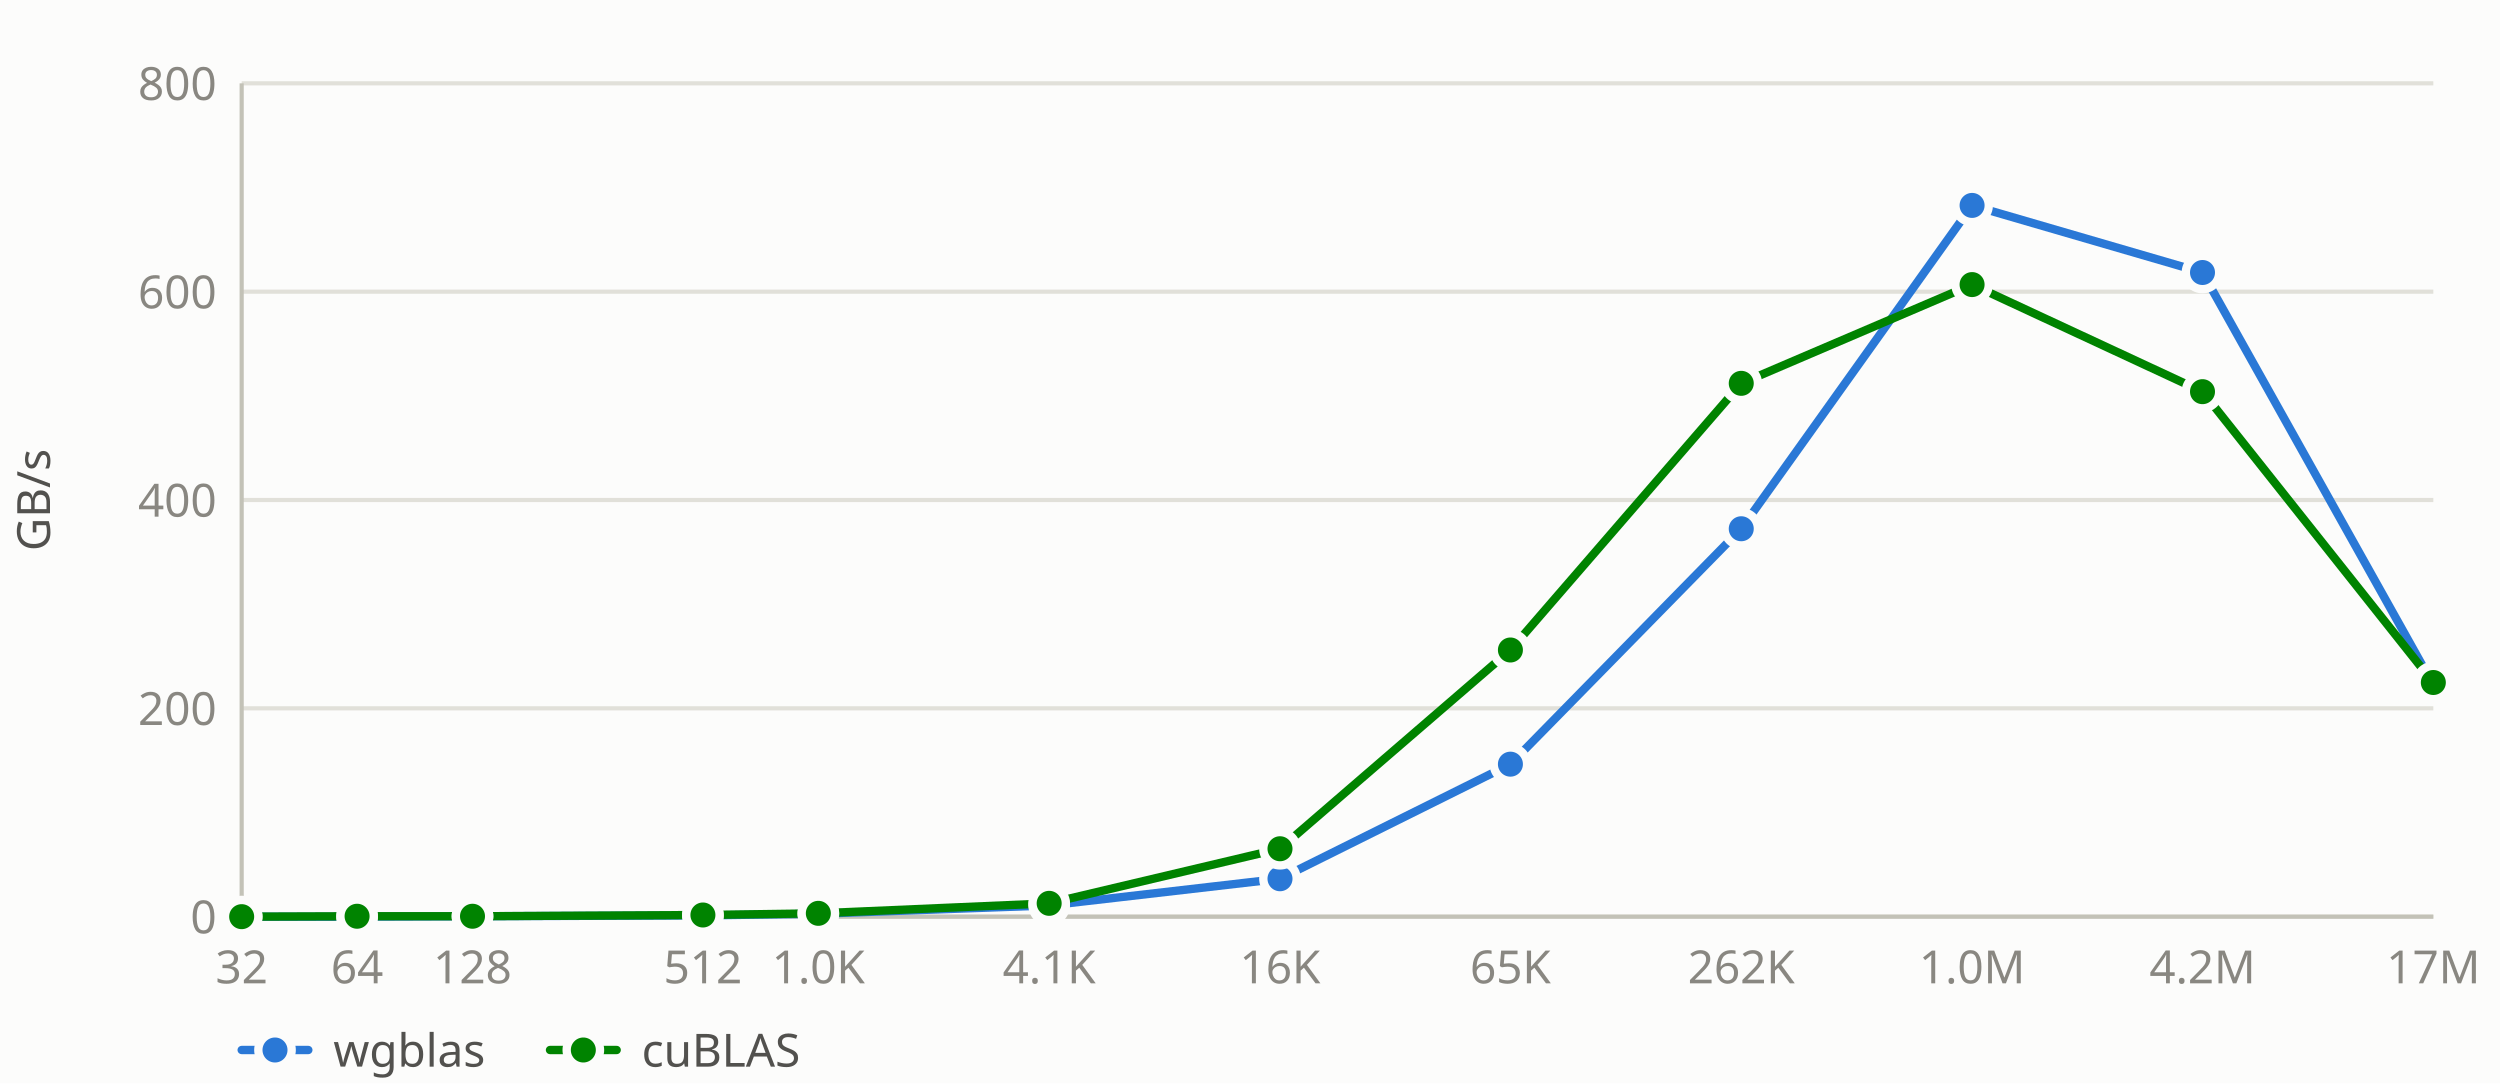
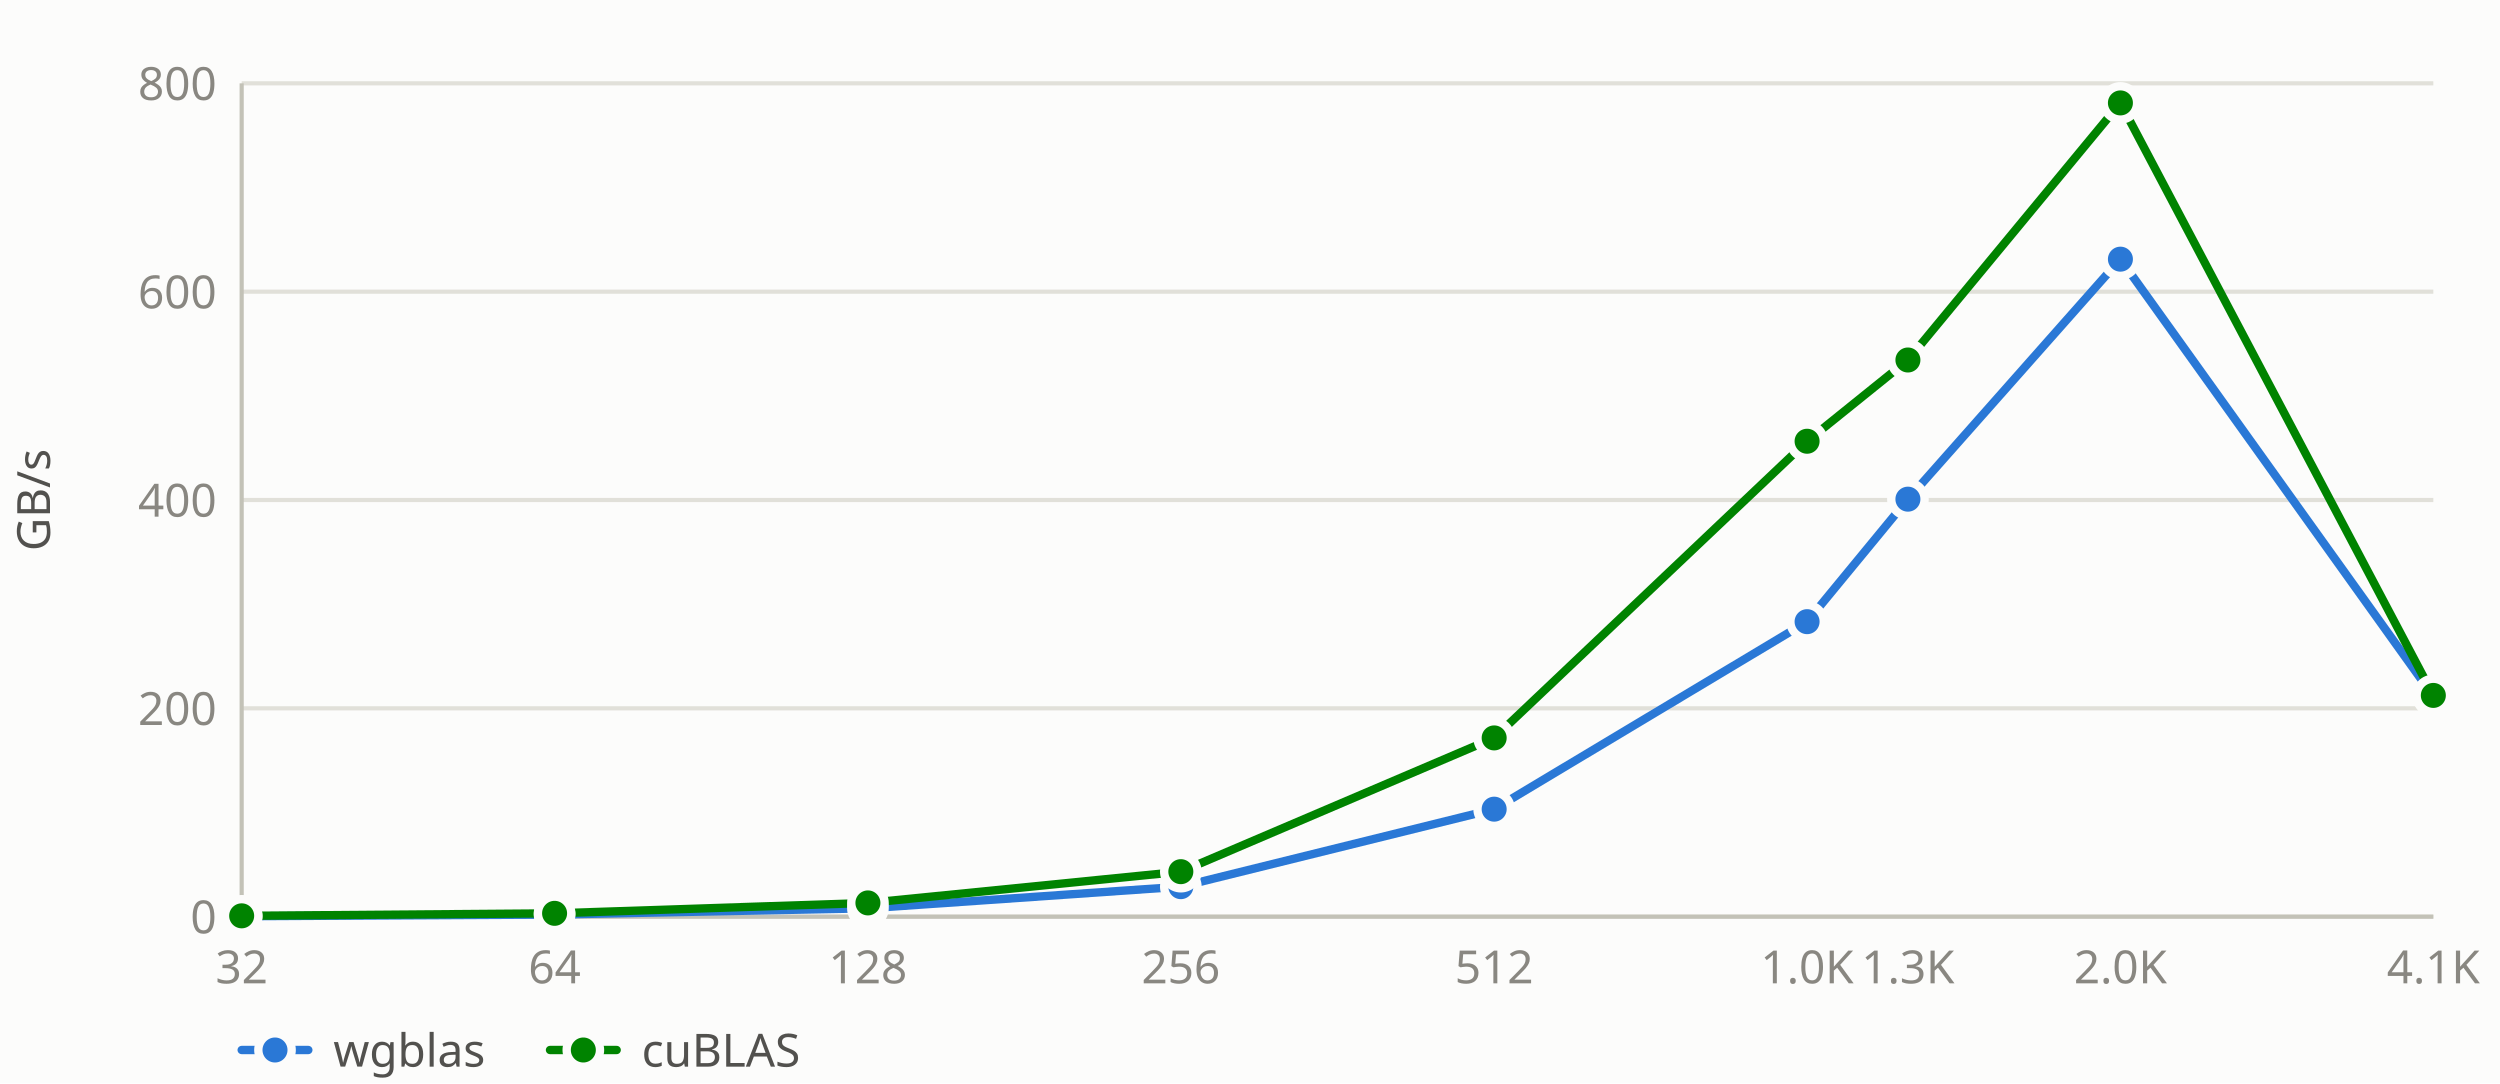
- <svg xmlns="http://www.w3.org/2000/svg" id="bc-sswap-default-nvidia_geforce_rtx_4060_laptop_gpu-gbs" viewBox="0 0 600 260" width="600" height="260" role="img" aria-label="GB/s vs n">
-   <style>#bc-sswap-default-nvidia_geforce_rtx_4060_laptop_gpu-gbs .bg{fill:#fcfcfb}#bc-sswap-default-nvidia_geforce_rtx_4060_laptop_gpu-gbs .gr{stroke:#e1e0d9;stroke-width:1;fill:none}#bc-sswap-default-nvidia_geforce_rtx_4060_laptop_gpu-gbs .ax{stroke:#c3c2b7;stroke-width:1;fill:none}#bc-sswap-default-nvidia_geforce_rtx_4060_laptop_gpu-gbs .at{fill:#898781;font:11px/1 system-ui,sans-serif}#bc-sswap-default-nvidia_geforce_rtx_4060_laptop_gpu-gbs .lt{fill:#52514e;font:11px/1 system-ui,sans-serif}#bc-sswap-default-nvidia_geforce_rtx_4060_laptop_gpu-gbs .ln1{stroke:#2a78d6;fill:none;stroke-width:2;stroke-linejoin:round;stroke-linecap:round}#bc-sswap-default-nvidia_geforce_rtx_4060_laptop_gpu-gbs .mk1{fill:#2a78d6;stroke:#fcfcfb;stroke-width:2}#bc-sswap-default-nvidia_geforce_rtx_4060_laptop_gpu-gbs .ln2{stroke:#008300;fill:none;stroke-width:2;stroke-linejoin:round;stroke-linecap:round}#bc-sswap-default-nvidia_geforce_rtx_4060_laptop_gpu-gbs .mk2{fill:#008300;stroke:#fcfcfb;stroke-width:2}@media(prefers-color-scheme:dark){#bc-sswap-default-nvidia_geforce_rtx_4060_laptop_gpu-gbs .bg{fill:#1a1a19}#bc-sswap-default-nvidia_geforce_rtx_4060_laptop_gpu-gbs .gr{stroke:#2c2c2a}#bc-sswap-default-nvidia_geforce_rtx_4060_laptop_gpu-gbs .ax{stroke:#383835}#bc-sswap-default-nvidia_geforce_rtx_4060_laptop_gpu-gbs .at{fill:#898781}#bc-sswap-default-nvidia_geforce_rtx_4060_laptop_gpu-gbs .lt{fill:#c3c2b7}#bc-sswap-default-nvidia_geforce_rtx_4060_laptop_gpu-gbs .ln1{stroke:#3987e5}#bc-sswap-default-nvidia_geforce_rtx_4060_laptop_gpu-gbs .mk1{fill:#3987e5;stroke:#1a1a19}#bc-sswap-default-nvidia_geforce_rtx_4060_laptop_gpu-gbs .ln2{stroke:#008300}#bc-sswap-default-nvidia_geforce_rtx_4060_laptop_gpu-gbs .mk2{fill:#008300;stroke:#1a1a19}}:root[data-theme=dark] #bc-sswap-default-nvidia_geforce_rtx_4060_laptop_gpu-gbs .bg{fill:#1a1a19}:root[data-theme=dark] #bc-sswap-default-nvidia_geforce_rtx_4060_laptop_gpu-gbs .gr{stroke:#2c2c2a}:root[data-theme=dark] #bc-sswap-default-nvidia_geforce_rtx_4060_laptop_gpu-gbs .ax{stroke:#383835}:root[data-theme=dark] #bc-sswap-default-nvidia_geforce_rtx_4060_laptop_gpu-gbs .lt{fill:#c3c2b7}:root[data-theme=dark] #bc-sswap-default-nvidia_geforce_rtx_4060_laptop_gpu-gbs .ln1{stroke:#3987e5}:root[data-theme=dark] #bc-sswap-default-nvidia_geforce_rtx_4060_laptop_gpu-gbs .mk1{fill:#3987e5;stroke:#1a1a19}:root[data-theme=dark] #bc-sswap-default-nvidia_geforce_rtx_4060_laptop_gpu-gbs .mk2{stroke:#1a1a19}</style>
+ <svg xmlns="http://www.w3.org/2000/svg" id="bc-sgemv-default-nvidia_geforce_rtx_4060_laptop_gpu-gbs" viewBox="0 0 600 260" width="600" height="260" role="img" aria-label="GB/s vs n">
+   <style>#bc-sgemv-default-nvidia_geforce_rtx_4060_laptop_gpu-gbs .bg{fill:#fcfcfb}#bc-sgemv-default-nvidia_geforce_rtx_4060_laptop_gpu-gbs .gr{stroke:#e1e0d9;stroke-width:1;fill:none}#bc-sgemv-default-nvidia_geforce_rtx_4060_laptop_gpu-gbs .ax{stroke:#c3c2b7;stroke-width:1;fill:none}#bc-sgemv-default-nvidia_geforce_rtx_4060_laptop_gpu-gbs .at{fill:#898781;font:11px/1 system-ui,sans-serif}#bc-sgemv-default-nvidia_geforce_rtx_4060_laptop_gpu-gbs .lt{fill:#52514e;font:11px/1 system-ui,sans-serif}#bc-sgemv-default-nvidia_geforce_rtx_4060_laptop_gpu-gbs .ln1{stroke:#2a78d6;fill:none;stroke-width:2;stroke-linejoin:round;stroke-linecap:round}#bc-sgemv-default-nvidia_geforce_rtx_4060_laptop_gpu-gbs .mk1{fill:#2a78d6;stroke:#fcfcfb;stroke-width:2}#bc-sgemv-default-nvidia_geforce_rtx_4060_laptop_gpu-gbs .ln2{stroke:#008300;fill:none;stroke-width:2;stroke-linejoin:round;stroke-linecap:round}#bc-sgemv-default-nvidia_geforce_rtx_4060_laptop_gpu-gbs .mk2{fill:#008300;stroke:#fcfcfb;stroke-width:2}@media(prefers-color-scheme:dark){#bc-sgemv-default-nvidia_geforce_rtx_4060_laptop_gpu-gbs .bg{fill:#1a1a19}#bc-sgemv-default-nvidia_geforce_rtx_4060_laptop_gpu-gbs .gr{stroke:#2c2c2a}#bc-sgemv-default-nvidia_geforce_rtx_4060_laptop_gpu-gbs .ax{stroke:#383835}#bc-sgemv-default-nvidia_geforce_rtx_4060_laptop_gpu-gbs .at{fill:#898781}#bc-sgemv-default-nvidia_geforce_rtx_4060_laptop_gpu-gbs .lt{fill:#c3c2b7}#bc-sgemv-default-nvidia_geforce_rtx_4060_laptop_gpu-gbs .ln1{stroke:#3987e5}#bc-sgemv-default-nvidia_geforce_rtx_4060_laptop_gpu-gbs .mk1{fill:#3987e5;stroke:#1a1a19}#bc-sgemv-default-nvidia_geforce_rtx_4060_laptop_gpu-gbs .ln2{stroke:#008300}#bc-sgemv-default-nvidia_geforce_rtx_4060_laptop_gpu-gbs .mk2{fill:#008300;stroke:#1a1a19}}:root[data-theme=dark] #bc-sgemv-default-nvidia_geforce_rtx_4060_laptop_gpu-gbs .bg{fill:#1a1a19}:root[data-theme=dark] #bc-sgemv-default-nvidia_geforce_rtx_4060_laptop_gpu-gbs .gr{stroke:#2c2c2a}:root[data-theme=dark] #bc-sgemv-default-nvidia_geforce_rtx_4060_laptop_gpu-gbs .ax{stroke:#383835}:root[data-theme=dark] #bc-sgemv-default-nvidia_geforce_rtx_4060_laptop_gpu-gbs .lt{fill:#c3c2b7}:root[data-theme=dark] #bc-sgemv-default-nvidia_geforce_rtx_4060_laptop_gpu-gbs .ln1{stroke:#3987e5}:root[data-theme=dark] #bc-sgemv-default-nvidia_geforce_rtx_4060_laptop_gpu-gbs .mk1{fill:#3987e5;stroke:#1a1a19}:root[data-theme=dark] #bc-sgemv-default-nvidia_geforce_rtx_4060_laptop_gpu-gbs .mk2{stroke:#1a1a19}</style>
  <rect class="bg" width="600" height="260" />
  <line class="gr" x1="58" y1="220.0" x2="584" y2="220.0" />
  <line class="gr" x1="58" y1="170.0" x2="584" y2="170.0" />
  <line class="gr" x1="58" y1="120.0" x2="584" y2="120.0" />
  <line class="gr" x1="58" y1="70.0" x2="584" y2="70.0" />
  <line class="gr" x1="58" y1="20.0" x2="584" y2="20.0" />
  <line class="ax" x1="58" y1="20" x2="58" y2="220" />
  <line class="ax" x1="58" y1="220" x2="584" y2="220" />
  <text class="at" x="52" y="224.0" text-anchor="end">0</text>
  <text class="at" x="52" y="174.0" text-anchor="end">200</text>
  <text class="at" x="52" y="124.0" text-anchor="end">400</text>
  <text class="at" x="52" y="74.0" text-anchor="end">600</text>
  <text class="at" x="52" y="24.0" text-anchor="end">800</text>
  <text class="lt" x="12" y="120.0" text-anchor="middle" transform="rotate(-90 12 120.0)">GB/s</text>
  <text class="at" x="58.0" y="236" text-anchor="middle">32</text>
-   <text class="at" x="85.7" y="236" text-anchor="middle">64</text>
-   <text class="at" x="113.4" y="236" text-anchor="middle">128</text>
-   <text class="at" x="168.7" y="236" text-anchor="middle">512</text>
-   <text class="at" x="196.4" y="236" text-anchor="middle">1.0K</text>
-   <text class="at" x="251.8" y="236" text-anchor="middle">4.1K</text>
-   <text class="at" x="307.2" y="236" text-anchor="middle">16K</text>
-   <text class="at" x="362.5" y="236" text-anchor="middle">65K</text>
-   <text class="at" x="417.9" y="236" text-anchor="middle">262K</text>
-   <text class="at" x="473.3" y="236" text-anchor="middle">1.0M</text>
-   <text class="at" x="528.6" y="236" text-anchor="middle">4.2M</text>
-   <text class="at" x="584.0" y="236" text-anchor="middle">17M</text>
-   <polyline class="ln1" points="58.0,220.0 85.7,220.0 113.4,219.9 168.7,219.7 196.4,219.3 251.8,217.3 307.2,210.9 362.5,183.4 417.9,126.9 473.3,49.3 528.6,65.4 584.0,164.4" />
-   <polyline class="ln2" points="58.0,220.0 85.7,219.9 113.4,219.9 168.7,219.6 196.4,219.2 251.8,216.8 307.2,203.7 362.5,156.0 417.9,92.0 473.3,68.3 528.6,94.0 584.0,163.8" />
-   <circle class="mk1" cx="58.0" cy="220.0" r="4" />
-   <circle class="mk1" cx="85.7" cy="220.0" r="4" />
-   <circle class="mk1" cx="113.4" cy="219.9" r="4" />
-   <circle class="mk1" cx="168.7" cy="219.7" r="4" />
-   <circle class="mk1" cx="196.4" cy="219.3" r="4" />
-   <circle class="mk1" cx="251.8" cy="217.3" r="4" />
-   <circle class="mk1" cx="307.2" cy="210.9" r="4" />
-   <circle class="mk1" cx="362.5" cy="183.4" r="4" />
-   <circle class="mk1" cx="417.9" cy="126.9" r="4" />
-   <circle class="mk1" cx="473.3" cy="49.3" r="4" />
-   <circle class="mk1" cx="528.6" cy="65.4" r="4" />
-   <circle class="mk1" cx="584.0" cy="164.4" r="4" />
-   <circle class="mk2" cx="58.0" cy="220.0" r="4" />
-   <circle class="mk2" cx="85.7" cy="219.9" r="4" />
-   <circle class="mk2" cx="113.4" cy="219.9" r="4" />
-   <circle class="mk2" cx="168.7" cy="219.6" r="4" />
-   <circle class="mk2" cx="196.4" cy="219.2" r="4" />
-   <circle class="mk2" cx="251.8" cy="216.8" r="4" />
-   <circle class="mk2" cx="307.2" cy="203.7" r="4" />
-   <circle class="mk2" cx="362.5" cy="156.0" r="4" />
-   <circle class="mk2" cx="417.9" cy="92.0" r="4" />
-   <circle class="mk2" cx="473.3" cy="68.3" r="4" />
-   <circle class="mk2" cx="528.6" cy="94.0" r="4" />
-   <circle class="mk2" cx="584.0" cy="163.8" r="4" />
+   <text class="at" x="133.1" y="236" text-anchor="middle">64</text>
+   <text class="at" x="208.3" y="236" text-anchor="middle">128</text>
+   <text class="at" x="283.4" y="236" text-anchor="middle">256</text>
+   <text class="at" x="358.6" y="236" text-anchor="middle">512</text>
+   <text class="at" x="433.7" y="236" text-anchor="middle">1.0K</text>
+   <text class="at" x="457.9" y="236" text-anchor="middle">1.3K</text>
+   <text class="at" x="508.9" y="236" text-anchor="middle">2.0K</text>
+   <text class="at" x="584.0" y="236" text-anchor="middle">4.1K</text>
+   <polyline class="ln1" points="58.0,219.9 133.1,219.5 208.3,218.0 283.4,212.8 358.6,194.2 433.7,149.2 457.9,119.8 508.9,62.2 584.0,167.1" />
+   <polyline class="ln2" points="58.0,219.8 133.1,219.2 208.3,216.7 283.4,209.2 358.6,177.1 433.7,105.9 457.9,86.4 508.9,24.7 584.0,166.9" />
+   <circle class="mk1" cx="58.0" cy="219.9" r="4" />
+   <circle class="mk1" cx="133.1" cy="219.5" r="4" />
+   <circle class="mk1" cx="208.3" cy="218.0" r="4" />
+   <circle class="mk1" cx="283.4" cy="212.8" r="4" />
+   <circle class="mk1" cx="358.6" cy="194.2" r="4" />
+   <circle class="mk1" cx="433.7" cy="149.2" r="4" />
+   <circle class="mk1" cx="457.9" cy="119.8" r="4" />
+   <circle class="mk1" cx="508.9" cy="62.2" r="4" />
+   <circle class="mk1" cx="584.0" cy="167.1" r="4" />
+   <circle class="mk2" cx="58.0" cy="219.8" r="4" />
+   <circle class="mk2" cx="133.1" cy="219.2" r="4" />
+   <circle class="mk2" cx="208.3" cy="216.7" r="4" />
+   <circle class="mk2" cx="283.4" cy="209.2" r="4" />
+   <circle class="mk2" cx="358.6" cy="177.1" r="4" />
+   <circle class="mk2" cx="433.7" cy="105.9" r="4" />
+   <circle class="mk2" cx="457.9" cy="86.4" r="4" />
+   <circle class="mk2" cx="508.9" cy="24.7" r="4" />
+   <circle class="mk2" cx="584.0" cy="166.9" r="4" />
  <line class="ln1" x1="58" y1="252" x2="74" y2="252" />
  <circle class="mk1" cx="66" cy="252" r="4" />
  <text class="lt" x="80" y="256">wgblas</text>
  <line class="ln2" x1="132" y1="252" x2="148" y2="252" />
  <circle class="mk2" cx="140" cy="252" r="4" />
  <text class="lt" x="154" y="256">cuBLAS</text>
</svg>
